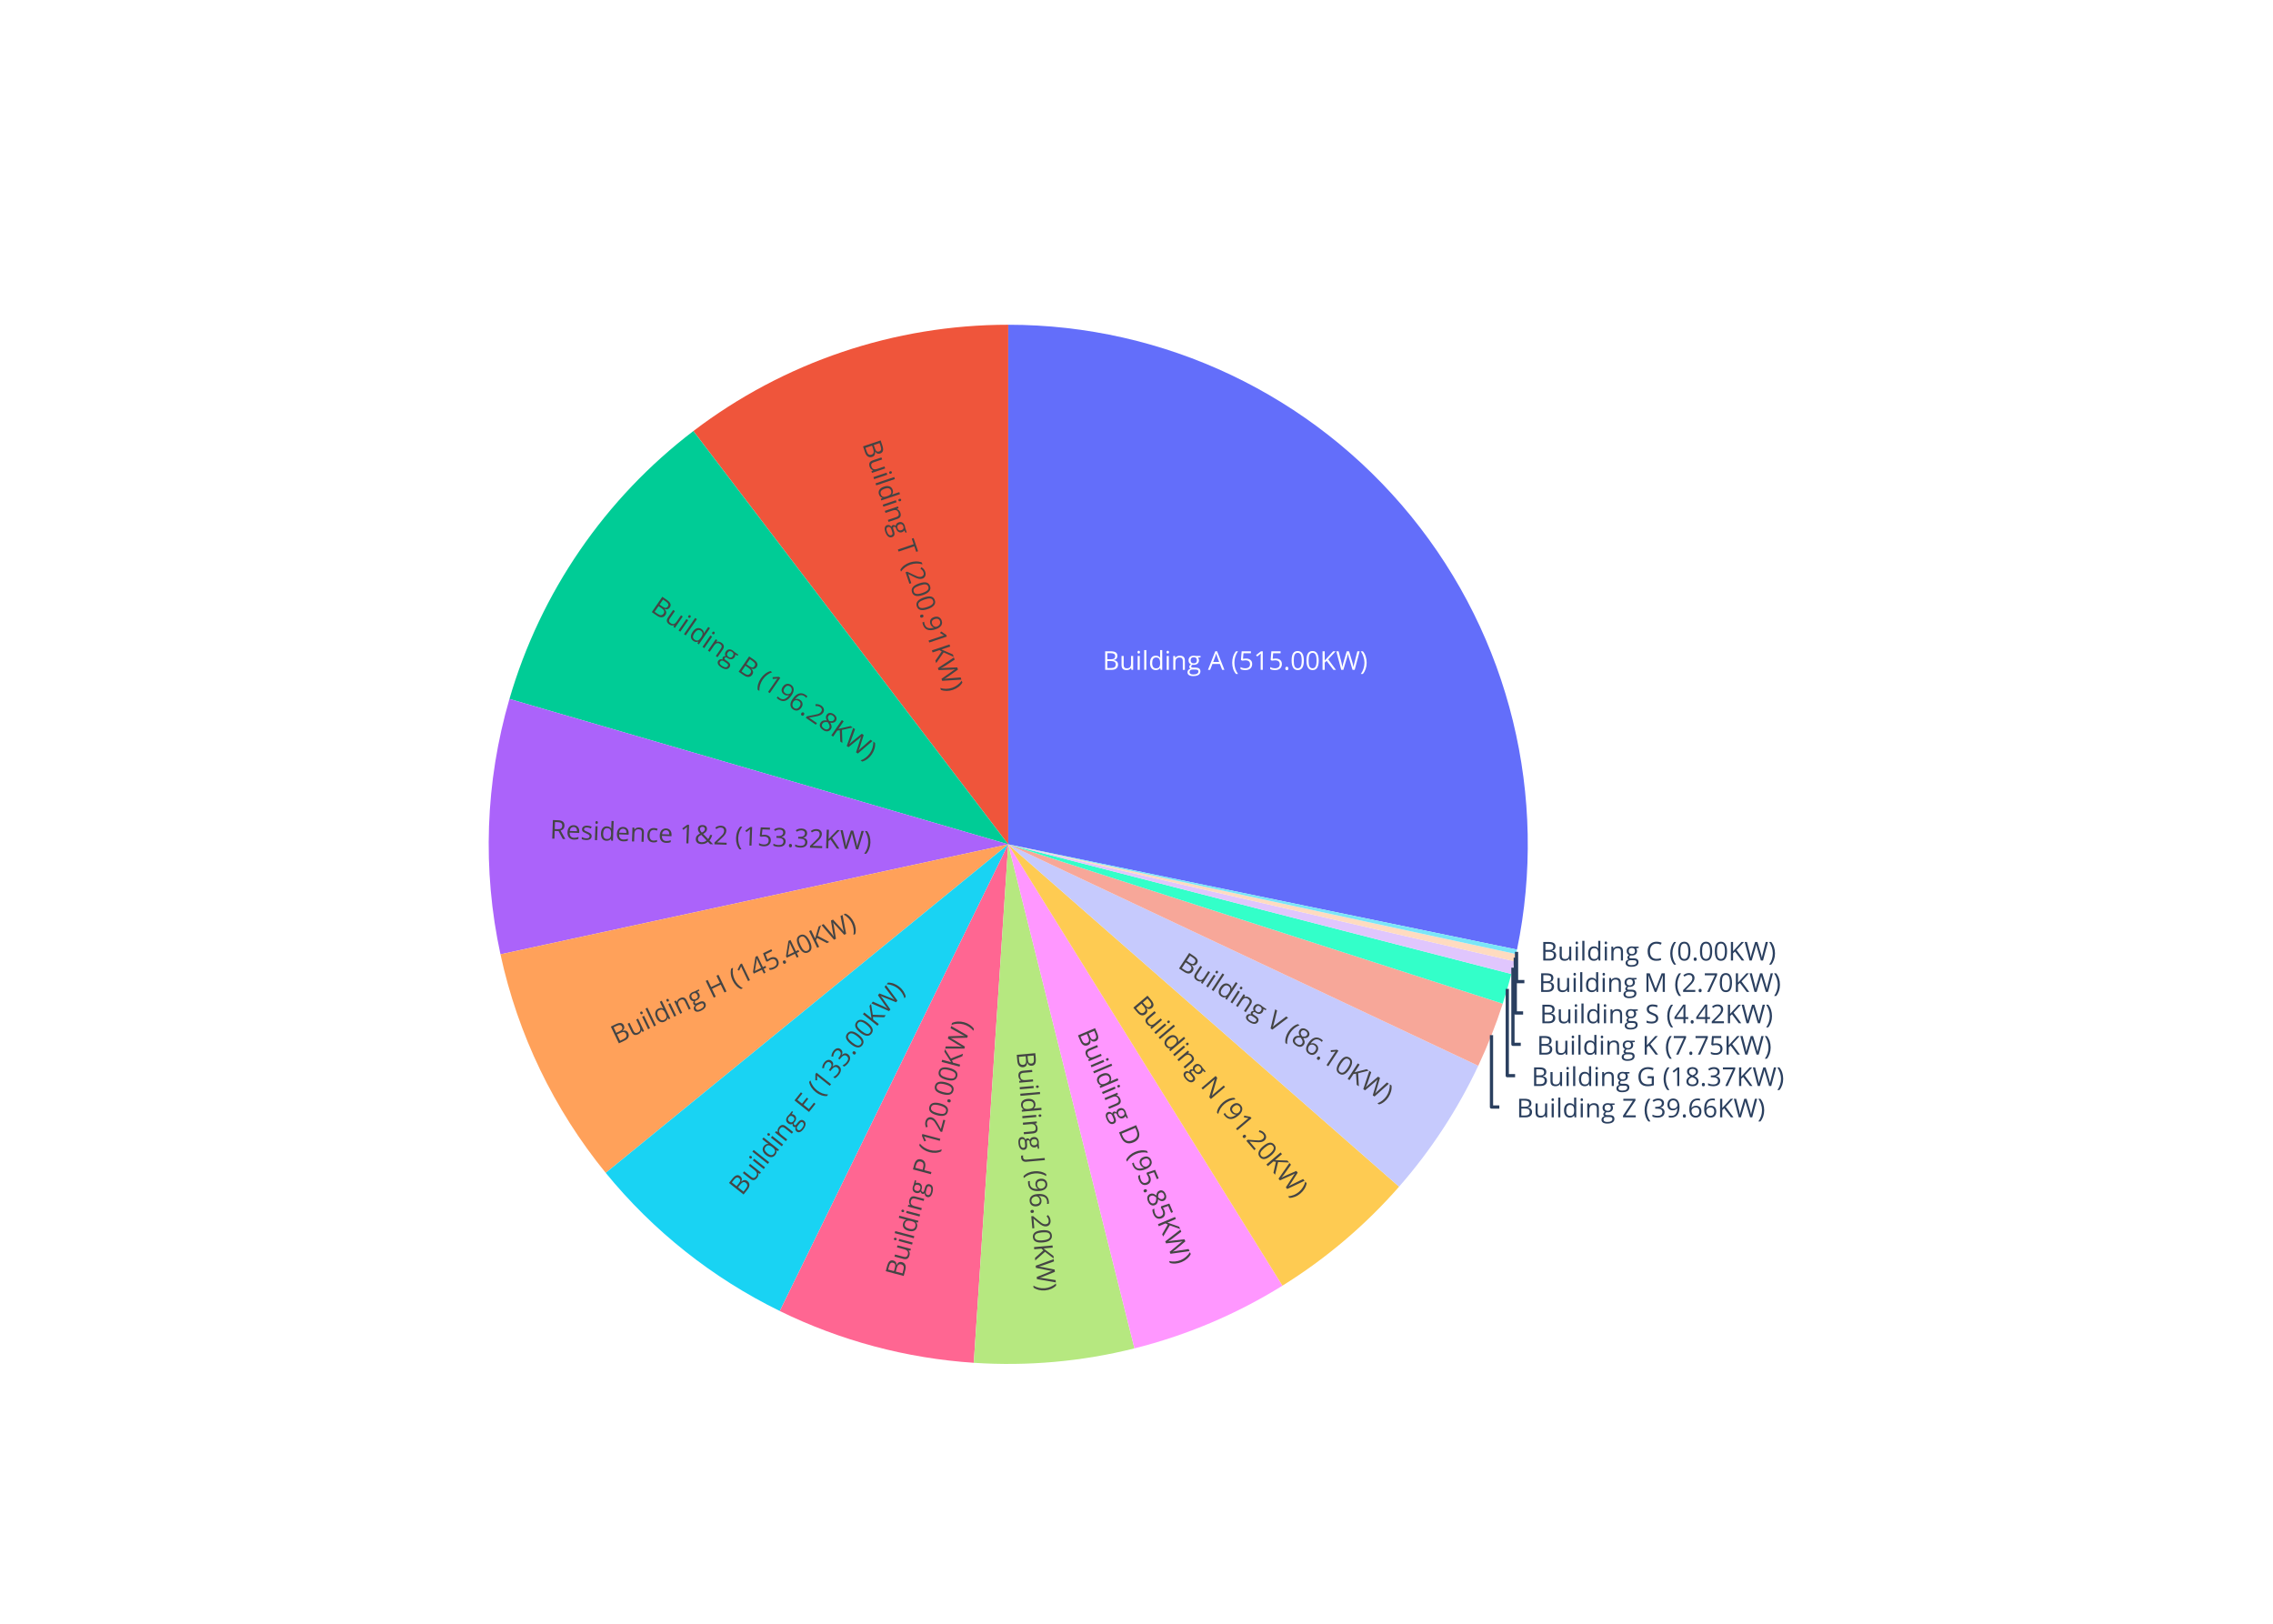
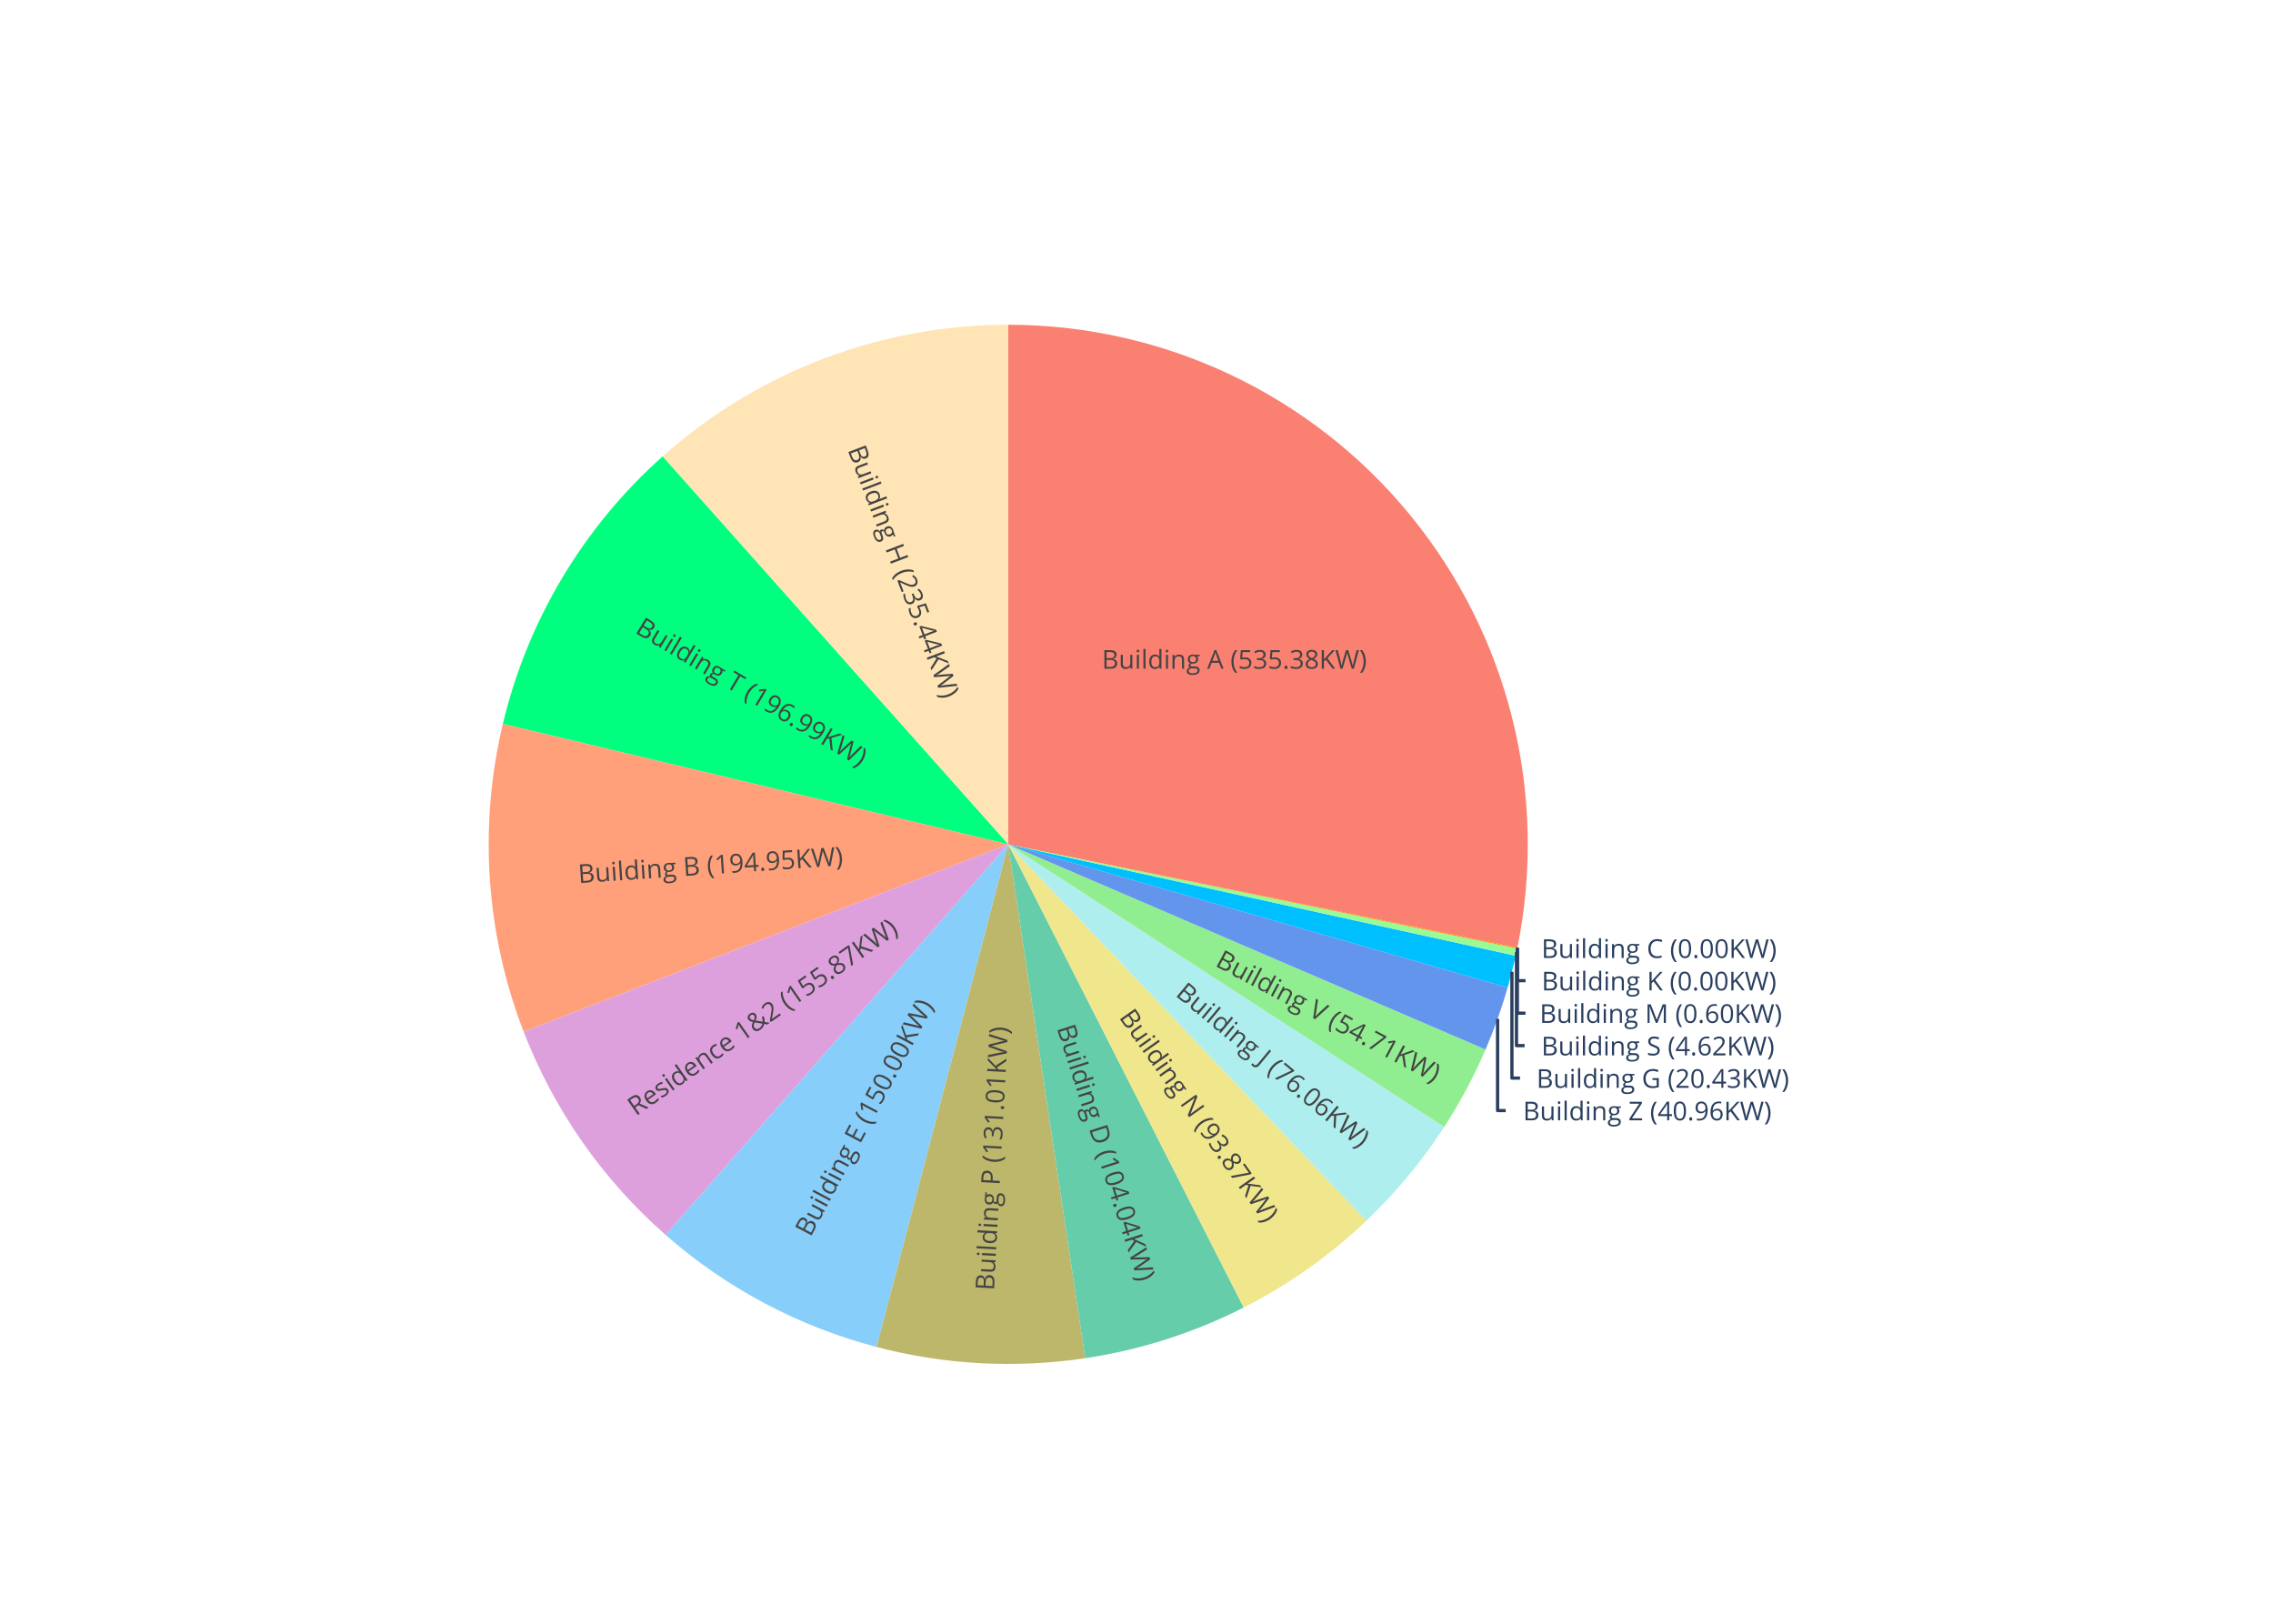
<svg xmlns="http://www.w3.org/2000/svg" class="main-svg" width="700" height="500" viewBox="0 0 700 500">
  <rect x="0" y="0" width="700" height="500" style="fill: rgb(255, 255, 255); fill-opacity: 1;" />
-   <defs id="defs-f8ab06">
+   <defs id="defs-ba9b06">
    <g class="clips" />
    <g class="gradients" />
  </defs>
  <g class="bglayer" />
  <g class="layer-below">
    <g class="imagelayer" />
    <g class="shapelayer" />
  </g>
  <g class="cartesianlayer" />
  <g class="polarlayer" />
  <g class="ternarylayer" />
  <g class="geolayer" />
  <g class="funnelarealayer" />
  <g class="pielayer">
    <g class="trace" stroke-linejoin="round" style="opacity: 1;">
      <g class="slice">
-         <path class="surface" d="M310.5,260l0,-160a160,160 0 0 1 156.683,192.41Z" style="pointer-events: all; stroke-width: 0; fill: rgb(99, 110, 250); fill-opacity: 1; stroke: rgb(68, 68, 68); stroke-opacity: 1;" />
+         <path class="surface" d="M310.5,260l0,-160a160,160 0 0 1 156.811,191.783Z" style="pointer-events: all; stroke-width: 0; fill: rgb(250, 128, 114); fill-opacity: 1; stroke: rgb(68, 68, 68); stroke-opacity: 1;" />
        <g class="slicetext">
-           <text data-notex="1" class="slicetext" transform="translate(380.3806,203.0948)translate(0,3.171875)" text-anchor="middle" x="0" y="0" style="font-family: 'Open Sans', verdana, arial, sans-serif; font-size: 8px; fill: rgb(255, 255, 255); fill-opacity: 1; white-space: pre;">Building A (515.00KW)</text>
+           <text data-notex="1" class="slicetext" transform="translate(380.3164,202.9146)translate(-0.1796875,3)" text-anchor="middle" x="0" y="0" style="font-family: 'Open Sans', verdana, arial, sans-serif; font-size: 8px; fill: rgb(68, 68, 68); fill-opacity: 1; white-space: pre;">Building A (535.38KW)</text>
        </g>
      </g>
      <g class="slice">
-         <path class="surface" d="M310.5,260l-96.97,-127.267a160,160 0 0 1 96.97,-32.733Z" style="pointer-events: all; stroke-width: 0; fill: rgb(239, 85, 59); fill-opacity: 1; stroke: rgb(68, 68, 68); stroke-opacity: 1;" />
+         <path class="surface" d="M310.5,260l-106.448,-119.452a160,160 0 0 1 106.448,-40.548Z" style="pointer-events: all; stroke-width: 0; fill: rgb(255, 228, 181); fill-opacity: 1; stroke: rgb(68, 68, 68); stroke-opacity: 1;" />
        <g class="slicetext">
-           <text data-notex="1" class="slicetext" transform="translate(281.4933,174.0698)rotate(71.34733)translate(-0.0078125,3.171875)" text-anchor="middle" x="0" y="0" style="font-family: 'Open Sans', verdana, arial, sans-serif; font-size: 8px; fill: rgb(68, 68, 68); fill-opacity: 1; white-space: pre;">Building T (200.91KW)</text>
+           <text data-notex="1" class="slicetext" transform="translate(278.5429,176.1051)rotate(69.14728)translate(-0.1875,3)" text-anchor="middle" x="0" y="0" style="font-family: 'Open Sans', verdana, arial, sans-serif; font-size: 8px; fill: rgb(68, 68, 68); fill-opacity: 1; white-space: pre;">Building H (235.44KW)</text>
        </g>
      </g>
      <g class="slice">
-         <path class="surface" d="M310.5,260l-153.609,-44.77a160,160 0 0 1 56.639,-82.497Z" style="pointer-events: all; stroke-width: 0; fill: rgb(0, 204, 150); fill-opacity: 1; stroke: rgb(68, 68, 68); stroke-opacity: 1;" />
+         <path class="surface" d="M310.5,260l-155.644,-37.08a160,160 0 0 1 49.196,-82.372Z" style="pointer-events: all; stroke-width: 0; fill: rgb(0, 255, 127); fill-opacity: 1; stroke: rgb(68, 68, 68); stroke-opacity: 1;" />
        <g class="slicetext">
-           <text data-notex="1" class="slicetext" transform="translate(235.584,208.5659)rotate(34.47184)translate(-0.0078125,3.171875)" text-anchor="middle" x="0" y="0" style="font-family: 'Open Sans', verdana, arial, sans-serif; font-size: 8px; fill: rgb(68, 68, 68); fill-opacity: 1; white-space: pre;">Building B (196.28KW)</text>
+           <text data-notex="1" class="slicetext" transform="translate(231.7885,212.9904)rotate(30.84731)translate(-0.1953125,3)" text-anchor="middle" x="0" y="0" style="font-family: 'Open Sans', verdana, arial, sans-serif; font-size: 8px; fill: rgb(68, 68, 68); fill-opacity: 1; white-space: pre;">Building T (196.99KW)</text>
        </g>
      </g>
      <g class="slice">
-         <path class="surface" d="M310.5,260l-156.375,33.866a160,160 0 0 1 2.766,-78.636Z" style="pointer-events: all; stroke-width: 0; fill: rgb(171, 99, 250); fill-opacity: 1; stroke: rgb(68, 68, 68); stroke-opacity: 1;" />
+         <path class="surface" d="M310.5,260l-149.239,57.686a160,160 0 0 1 -6.405,-94.765Z" style="pointer-events: all; stroke-width: 0; fill: rgb(255, 160, 122); fill-opacity: 1; stroke: rgb(68, 68, 68); stroke-opacity: 1;" />
        <g class="slicetext">
-           <text data-notex="1" class="slicetext" transform="translate(218.902,256.7779)rotate(2.014648)translate(0,3.171875)" text-anchor="middle" x="0" y="0" style="font-family: 'Open Sans', verdana, arial, sans-serif; font-size: 8px; fill: rgb(68, 68, 68); fill-opacity: 1; white-space: pre;">Residence 1&amp;2 (153.32KW)</text>
+           <text data-notex="1" class="slicetext" transform="translate(218.9746,266.1858)rotate(-3.866487)translate(-0.1875,3)" text-anchor="middle" x="0" y="0" style="font-family: 'Open Sans', verdana, arial, sans-serif; font-size: 8px; fill: rgb(68, 68, 68); fill-opacity: 1; white-space: pre;">Building B (194.95KW)</text>
        </g>
      </g>
      <g class="slice">
-         <path class="surface" d="M310.5,260l-123.96,101.163a160,160 0 0 1 -32.415,-67.298Z" style="pointer-events: all; stroke-width: 0; fill: rgb(255, 161, 90); fill-opacity: 1; stroke: rgb(68, 68, 68); stroke-opacity: 1;" />
+         <path class="surface" d="M310.5,260l-105.509,120.283a160,160 0 0 1 -43.731,-62.597Z" style="pointer-events: all; stroke-width: 0; fill: rgb(221, 160, 221); fill-opacity: 1; stroke: rgb(68, 68, 68); stroke-opacity: 1;" />
        <g class="slicetext">
-           <text data-notex="1" class="slicetext" transform="translate(225.6713,300.8596)rotate(-25.7188)translate(-0.0078125,3.171875)" text-anchor="middle" x="0" y="0" style="font-family: 'Open Sans', verdana, arial, sans-serif; font-size: 8px; fill: rgb(68, 68, 68); fill-opacity: 1; white-space: pre;">Building H (145.40KW)</text>
+           <text data-notex="1" class="slicetext" transform="translate(234.8337,312.8608)rotate(-34.93832)translate(-0.1796875,3)" text-anchor="middle" x="0" y="0" style="font-family: 'Open Sans', verdana, arial, sans-serif; font-size: 8px; fill: rgb(68, 68, 68); fill-opacity: 1; white-space: pre;">Residence 1&amp;2 (155.87KW)</text>
        </g>
      </g>
      <g class="slice">
-         <path class="surface" d="M310.5,260l-70.356,143.701a160,160 0 0 1 -53.603,-42.538Z" style="pointer-events: all; stroke-width: 0; fill: rgb(25, 211, 243); fill-opacity: 1; stroke: rgb(68, 68, 68); stroke-opacity: 1;" />
+         <path class="surface" d="M310.5,260l-40.563,154.773a160,160 0 0 1 -64.946,-34.49Z" style="pointer-events: all; stroke-width: 0; fill: rgb(135, 206, 250); fill-opacity: 1; stroke: rgb(68, 68, 68); stroke-opacity: 1;" />
        <g class="slicetext">
-           <text data-notex="1" class="slicetext" transform="translate(251.1996,334.7266)rotate(-51.56571)translate(0,3.171875)" text-anchor="middle" x="0" y="0" style="font-family: 'Open Sans', verdana, arial, sans-serif; font-size: 8px; fill: rgb(68, 68, 68); fill-opacity: 1; white-space: pre;">Building E (133.00KW)</text>
+           <text data-notex="1" class="slicetext" transform="translate(266.0171,343.7624)rotate(-62.02897)translate(-0.1796875,3)" text-anchor="middle" x="0" y="0" style="font-family: 'Open Sans', verdana, arial, sans-serif; font-size: 8px; fill: rgb(68, 68, 68); fill-opacity: 1; white-space: pre;">Building E (150.00KW)</text>
        </g>
      </g>
      <g class="slice">
-         <path class="surface" d="M310.5,260l-10.617,159.647a160,160 0 0 1 -59.74,-15.946Z" style="pointer-events: all; stroke-width: 0; fill: rgb(255, 102, 146); fill-opacity: 1; stroke: rgb(68, 68, 68); stroke-opacity: 1;" />
+         <path class="surface" d="M310.5,260l23.708,158.234a160,160 0 0 1 -64.271,-3.461Z" style="pointer-events: all; stroke-width: 0; fill: rgb(189, 183, 107); fill-opacity: 1; stroke: rgb(68, 68, 68); stroke-opacity: 1;" />
        <g class="slicetext">
-           <text data-notex="1" class="slicetext" transform="translate(285.536,353.5225)rotate(-75.05447)translate(-0.0078125,3.171875)" text-anchor="middle" x="0" y="0" style="font-family: 'Open Sans', verdana, arial, sans-serif; font-size: 8px; fill: rgb(68, 68, 68); fill-opacity: 1; white-space: pre;">Building P (120.00KW)</text>
+           <text data-notex="1" class="slicetext" transform="translate(305.3033,356.5096)rotate(-86.91779)translate(-0.1875,3)" text-anchor="middle" x="0" y="0" style="font-family: 'Open Sans', verdana, arial, sans-serif; font-size: 8px; fill: rgb(68, 68, 68); fill-opacity: 1; white-space: pre;">Building P (131.01KW)</text>
        </g>
      </g>
      <g class="slice">
-         <path class="surface" d="M310.5,260l38.865,155.208a160,160 0 0 1 -49.481,4.439Z" style="pointer-events: all; stroke-width: 0; fill: rgb(182, 232, 128); fill-opacity: 1; stroke: rgb(68, 68, 68); stroke-opacity: 1;" />
+         <path class="surface" d="M310.5,260l72.516,142.623a160,160 0 0 1 -48.808,15.61Z" style="pointer-events: all; stroke-width: 0; fill: rgb(102, 205, 170); fill-opacity: 1; stroke: rgb(68, 68, 68); stroke-opacity: 1;" />
        <g class="slicetext">
-           <text data-notex="1" class="slicetext" transform="translate(319.5323,360.6754)rotate(84.87332)translate(-0.0078125,3.171875)" text-anchor="middle" x="0" y="0" style="font-family: 'Open Sans', verdana, arial, sans-serif; font-size: 8px; fill: rgb(68, 68, 68); fill-opacity: 1; white-space: pre;">Building J (96.20KW)</text>
+           <text data-notex="1" class="slicetext" transform="translate(340.8937,355.0301)rotate(72.26402)translate(-0.1875,3)" text-anchor="middle" x="0" y="0" style="font-family: 'Open Sans', verdana, arial, sans-serif; font-size: 8px; fill: rgb(68, 68, 68); fill-opacity: 1; white-space: pre;">Building D (104.04KW)</text>
        </g>
      </g>
      <g class="slice">
-         <path class="surface" d="M310.5,260l84.445,135.901a160,160 0 0 1 -45.58,19.307Z" style="pointer-events: all; stroke-width: 0; fill: rgb(255, 151, 255); fill-opacity: 1; stroke: rgb(68, 68, 68); stroke-opacity: 1;" />
+         <path class="surface" d="M310.5,260l110.296,115.909a160,160 0 0 1 -37.78,26.715Z" style="pointer-events: all; stroke-width: 0; fill: rgb(240, 230, 140); fill-opacity: 1; stroke: rgb(68, 68, 68); stroke-opacity: 1;" />
        <g class="slicetext">
-           <text data-notex="1" class="slicetext" transform="translate(349.7725,352.7146)rotate(67.04322)translate(-0.0078125,3.171875)" text-anchor="middle" x="0" y="0" style="font-family: 'Open Sans', verdana, arial, sans-serif; font-size: 8px; fill: rgb(68, 68, 68); fill-opacity: 1; white-space: pre;">Building D (95.85KW)</text>
+           <text data-notex="1" class="slicetext" transform="translate(369.5584,343.5202)rotate(54.7353)translate(-0.1953125,3)" text-anchor="middle" x="0" y="0" style="font-family: 'Open Sans', verdana, arial, sans-serif; font-size: 8px; fill: rgb(68, 68, 68); fill-opacity: 1; white-space: pre;">Building N (93.87KW)</text>
        </g>
      </g>
      <g class="slice">
-         <path class="surface" d="M310.5,260l120.368,105.412a160,160 0 0 1 -35.923,30.489Z" style="pointer-events: all; stroke-width: 0; fill: rgb(254, 203, 82); fill-opacity: 1; stroke: rgb(68, 68, 68); stroke-opacity: 1;" />
+         <path class="surface" d="M310.5,260l134.266,87.021a160,160 0 0 1 -23.97,28.888Z" style="pointer-events: all; stroke-width: 0; fill: rgb(175, 238, 238); fill-opacity: 1; stroke: rgb(68, 68, 68); stroke-opacity: 1;" />
        <g class="slicetext">
-           <text data-notex="1" class="slicetext" transform="translate(376.1863,337.3926)rotate(49.67733)translate(-0.0078125,3.171875)" text-anchor="middle" x="0" y="0" style="font-family: 'Open Sans', verdana, arial, sans-serif; font-size: 8px; fill: rgb(68, 68, 68); fill-opacity: 1; white-space: pre;">Building N (91.20KW)</text>
+           <text data-notex="1" class="slicetext" transform="translate(392.3479,327.9147)rotate(39.68474)translate(-0.1953125,3)" text-anchor="middle" x="0" y="0" style="font-family: 'Open Sans', verdana, arial, sans-serif; font-size: 8px; fill: rgb(68, 68, 68); fill-opacity: 1; white-space: pre;">Building J (76.06KW)</text>
        </g>
      </g>
      <g class="slice">
-         <path class="surface" d="M310.5,260l144.745,68.183a160,160 0 0 1 -24.377,37.229Z" style="pointer-events: all; stroke-width: 0; fill: rgb(198, 202, 253); fill-opacity: 1; stroke: rgb(68, 68, 68); stroke-opacity: 1;" />
+         <path class="surface" d="M310.5,260l146.999,63.177a160,160 0 0 1 -12.733,23.844Z" style="pointer-events: all; stroke-width: 0; fill: rgb(144, 238, 144); fill-opacity: 1; stroke: rgb(68, 68, 68); stroke-opacity: 1;" />
        <g class="slicetext">
-           <text data-notex="1" class="slicetext" transform="translate(396.2845,316.1713)rotate(33.21663)translate(0,3.171875)" text-anchor="middle" x="0" y="0" style="font-family: 'Open Sans', verdana, arial, sans-serif; font-size: 8px; fill: rgb(68, 68, 68); fill-opacity: 1; white-space: pre;">Building V (86.10KW)</text>
+           <text data-notex="1" class="slicetext" transform="translate(409.4072,312.8172)rotate(28.10255)translate(-0.1875,3)" text-anchor="middle" x="0" y="0" style="font-family: 'Open Sans', verdana, arial, sans-serif; font-size: 8px; fill: rgb(68, 68, 68); fill-opacity: 1; white-space: pre;">Building V (54.71KW)</text>
        </g>
      </g>
      <g class="slice">
-         <path class="surface" d="M310.5,260l152.29,49.068a160,160 0 0 1 -7.545,19.115Z" style="pointer-events: all; stroke-width: 0; fill: rgb(247, 167, 153); fill-opacity: 1; stroke: rgb(68, 68, 68); stroke-opacity: 1;" />
+         <path class="surface" d="M310.5,260l153.801,44.106a160,160 0 0 1 -6.802,19.071Z" style="pointer-events: all; stroke-width: 0; fill: rgb(100, 149, 237); fill-opacity: 1; stroke: rgb(68, 68, 68); stroke-opacity: 1;" />
        <g class="slicetext">
-           <text data-notex="1" class="slicetext" transform="translate(0,21.4918)translate(505.3561,319.3975)translate(-0.0078125,3.171875)" text-anchor="middle" x="0" y="0" style="font-family: 'Open Sans', verdana, arial, sans-serif; font-size: 8px; fill: rgb(42, 63, 95); fill-opacity: 1; white-space: pre;">Building Z (39.66KW)</text>
+           <text data-notex="1" class="slicetext" transform="translate(0,27.66739)translate(507.5066,314.3132)translate(-0.1953125,3)" text-anchor="middle" x="0" y="0" style="font-family: 'Open Sans', verdana, arial, sans-serif; font-size: 8px; fill: rgb(42, 63, 95); fill-opacity: 1; white-space: pre;">Building Z (40.96KW)</text>
        </g>
-         <path class="textline" stroke-width="1" d="M459.325,318.747V340.889h2.414" fill="none" style="stroke: rgb(42, 63, 95); stroke-opacity: 1;" />
+         <path class="textline" stroke-width="1" d="M461.202,313.749V341.981h2.5" fill="none" style="stroke: rgb(42, 63, 95); stroke-opacity: 1;" />
      </g>
      <g class="slice">
-         <path class="surface" d="M310.5,260l154.94,39.92a160,160 0 0 1 -2.65,9.148Z" style="pointer-events: all; stroke-width: 0; fill: rgb(51, 255, 201); fill-opacity: 1; stroke: rgb(68, 68, 68); stroke-opacity: 1;" />
+         <path class="surface" d="M310.5,260l156.278,34.31a160,160 0 0 1 -2.477,9.796Z" style="pointer-events: all; stroke-width: 0; fill: rgb(0, 191, 255); fill-opacity: 1; stroke: rgb(68, 68, 68); stroke-opacity: 1;" />
        <g class="slicetext">
-           <text data-notex="1" class="slicetext" transform="translate(0,26.34574)translate(510.5739,304.8873)translate(-0.0078125,3.171875)" text-anchor="middle" x="0" y="0" style="font-family: 'Open Sans', verdana, arial, sans-serif; font-size: 8px; fill: rgb(42, 63, 95); fill-opacity: 1; white-space: pre;">Building G (18.37KW)</text>
+           <text data-notex="1" class="slicetext" transform="translate(0,32.4528)translate(512.2809,299.5277)translate(-0.1953125,3)" text-anchor="middle" x="0" y="0" style="font-family: 'Open Sans', verdana, arial, sans-serif; font-size: 8px; fill: rgb(42, 63, 95); fill-opacity: 1; white-space: pre;">Building G (20.43KW)</text>
        </g>
-         <path class="textline" stroke-width="1" d="M464.183,304.514V331.233h2.414" fill="none" style="stroke: rgb(42, 63, 95); stroke-opacity: 1;" />
+         <path class="textline" stroke-width="1" d="M465.617,299.227V331.981h2.5" fill="none" style="stroke: rgb(42, 63, 95); stroke-opacity: 1;" />
      </g>
      <g class="slice">
-         <path class="surface" d="M310.5,260l155.894,36.016a160,160 0 0 1 -0.954,3.904Z" style="pointer-events: all; stroke-width: 0; fill: rgb(224, 198, 253); fill-opacity: 1; stroke: rgb(68, 68, 68); stroke-opacity: 1;" />
+         <path class="surface" d="M310.5,260l156.752,32.074a160,160 0 0 1 -0.474,2.236Z" style="pointer-events: all; stroke-width: 0; fill: rgb(152, 251, 152); fill-opacity: 1; stroke: rgb(68, 68, 68); stroke-opacity: 1;" />
        <g class="slicetext">
-           <text data-notex="1" class="slicetext" transform="translate(0,23.33373)translate(509.4525,298.243)translate(0,3.171875)" text-anchor="middle" x="0" y="0" style="font-family: 'Open Sans', verdana, arial, sans-serif; font-size: 8px; fill: rgb(42, 63, 95); fill-opacity: 1; white-space: pre;">Building K (7.75KW)</text>
+           <text data-notex="1" class="slicetext" transform="translate(0,28.57263)translate(510.7691,293.4079)translate(-0.1875,3)" text-anchor="middle" x="0" y="0" style="font-family: 'Open Sans', verdana, arial, sans-serif; font-size: 8px; fill: rgb(42, 63, 95); fill-opacity: 1; white-space: pre;">Building S (4.62KW)</text>
        </g>
-         <path class="textline" stroke-width="1" d="M465.929,297.971V321.577h2.414" fill="none" style="stroke: rgb(42, 63, 95); stroke-opacity: 1;" />
+         <path class="textline" stroke-width="1" d="M467.019,293.193V321.981h2.5" fill="none" style="stroke: rgb(42, 63, 95); stroke-opacity: 1;" />
      </g>
      <g class="slice">
-         <path class="surface" d="M310.5,260l156.394,33.78a160,160 0 0 1 -0.5,2.237Z" style="pointer-events: all; stroke-width: 0; fill: rgb(255, 219, 192); fill-opacity: 1; stroke: rgb(68, 68, 68); stroke-opacity: 1;" />
+         <path class="surface" d="M310.5,260l156.811,31.783a160,160 0 0 1 -0.059,0.291Z" style="pointer-events: all; stroke-width: 0; fill: rgb(255, 140, 0); fill-opacity: 1; stroke: rgb(68, 68, 68); stroke-opacity: 1;" />
        <g class="slicetext">
-           <text data-notex="1" class="slicetext" transform="translate(0,16.79195)translate(510.132,295.1286)translate(-0.0078125,3.171875)" text-anchor="middle" x="0" y="0" style="font-family: 'Open Sans', verdana, arial, sans-serif; font-size: 8px; fill: rgb(42, 63, 95); fill-opacity: 1; white-space: pre;">Building S (4.42KW)</text>
+           <text data-notex="1" class="slicetext" transform="translate(0,19.85276)translate(511.6725,292.1278)translate(-0.1875,3)" text-anchor="middle" x="0" y="0" style="font-family: 'Open Sans', verdana, arial, sans-serif; font-size: 8px; fill: rgb(42, 63, 95); fill-opacity: 1; white-space: pre;">Building M (0.60KW)</text>
        </g>
-         <path class="textline" stroke-width="1" d="M466.648,294.899V311.921h2.414" fill="none" style="stroke: rgb(42, 63, 95); stroke-opacity: 1;" />
+         <path class="textline" stroke-width="1" d="M467.282,291.929V311.981h2.5" fill="none" style="stroke: rgb(42, 63, 95); stroke-opacity: 1;" />
      </g>
      <g class="slice">
-         <path class="surface" d="M310.5,260l156.683,32.41a160,160 0 0 1 -0.29,1.37Z" style="pointer-events: all; stroke-width: 0; fill: rgb(122, 230, 248); fill-opacity: 1; stroke: rgb(68, 68, 68); stroke-opacity: 1;" />
+         <path class="surface" d="M310.5,260l156.811,31.783a160,160 0 0 1 0,0Z" style="pointer-events: all; stroke-width: 0; fill: rgb(127, 255, 212); fill-opacity: 1; stroke: rgb(68, 68, 68); stroke-opacity: 1;" />
        <g class="slicetext">
-           <text data-notex="1" class="slicetext" transform="translate(0,8.962605)translate(511.157,293.3017)translate(0,3.171875)" text-anchor="middle" x="0" y="0" style="font-family: 'Open Sans', verdana, arial, sans-serif; font-size: 8px; fill: rgb(42, 63, 95); fill-opacity: 1; white-space: pre;">Building M (2.70KW)</text>
+           <text data-notex="1" class="slicetext" transform="translate(511.1239,291.9805)translate(-0.1875,3)" text-anchor="middle" x="0" y="0" style="font-family: 'Open Sans', verdana, arial, sans-serif; font-size: 8px; fill: rgb(42, 63, 95); fill-opacity: 1; white-space: pre;">Building C (0.00KW)</text>
        </g>
-         <path class="textline" stroke-width="1" d="M467.04,293.095V302.264h2.414" fill="none" style="stroke: rgb(42, 63, 95); stroke-opacity: 1;" />
      </g>
      <g class="slice">
-         <path class="surface" d="M310.5,260l156.683,32.41a160,160 0 0 1 0,0Z" style="pointer-events: all; stroke-width: 0; fill: rgb(255, 204, 219); fill-opacity: 1; stroke: rgb(68, 68, 68); stroke-opacity: 1;" />
+         <path class="surface" d="M310.5,260l156.811,31.783a160,160 0 0 1 0,0Z" style="pointer-events: all; stroke-width: 0; fill: rgb(255, 165, 0); fill-opacity: 1; stroke: rgb(68, 68, 68); stroke-opacity: 1;" />
        <g class="slicetext">
-           <text data-notex="1" class="slicetext" transform="translate(510.7222,292.608)translate(0,3.171875)" text-anchor="middle" x="0" y="0" style="font-family: 'Open Sans', verdana, arial, sans-serif; font-size: 8px; fill: rgb(42, 63, 95); fill-opacity: 1; white-space: pre;">Building C (0.00KW)</text>
+           <text data-notex="1" class="slicetext" transform="translate(0,10)translate(511.1005,291.9805)translate(-0.1796875,3)" text-anchor="middle" x="0" y="0" style="font-family: 'Open Sans', verdana, arial, sans-serif; font-size: 8px; fill: rgb(42, 63, 95); fill-opacity: 1; white-space: pre;">Building K (0.00KW)</text>
        </g>
+         <path class="textline" stroke-width="1" d="M467.311,291.783V301.981h2.5" fill="none" style="stroke: rgb(42, 63, 95); stroke-opacity: 1;" />
      </g>
    </g>
  </g>
  <g class="treemaplayer" />
  <g class="sunburstlayer" />
  <g class="glimages" />
-   <defs id="topdefs-f8ab06">
+   <defs id="topdefs-ba9b06">
    <g class="clips" />
  </defs>
  <g class="layer-above">
    <g class="imagelayer" />
    <g class="shapelayer" />
  </g>
  <g class="infolayer">
    <g class="g-gtitle" />
  </g>
</svg>
